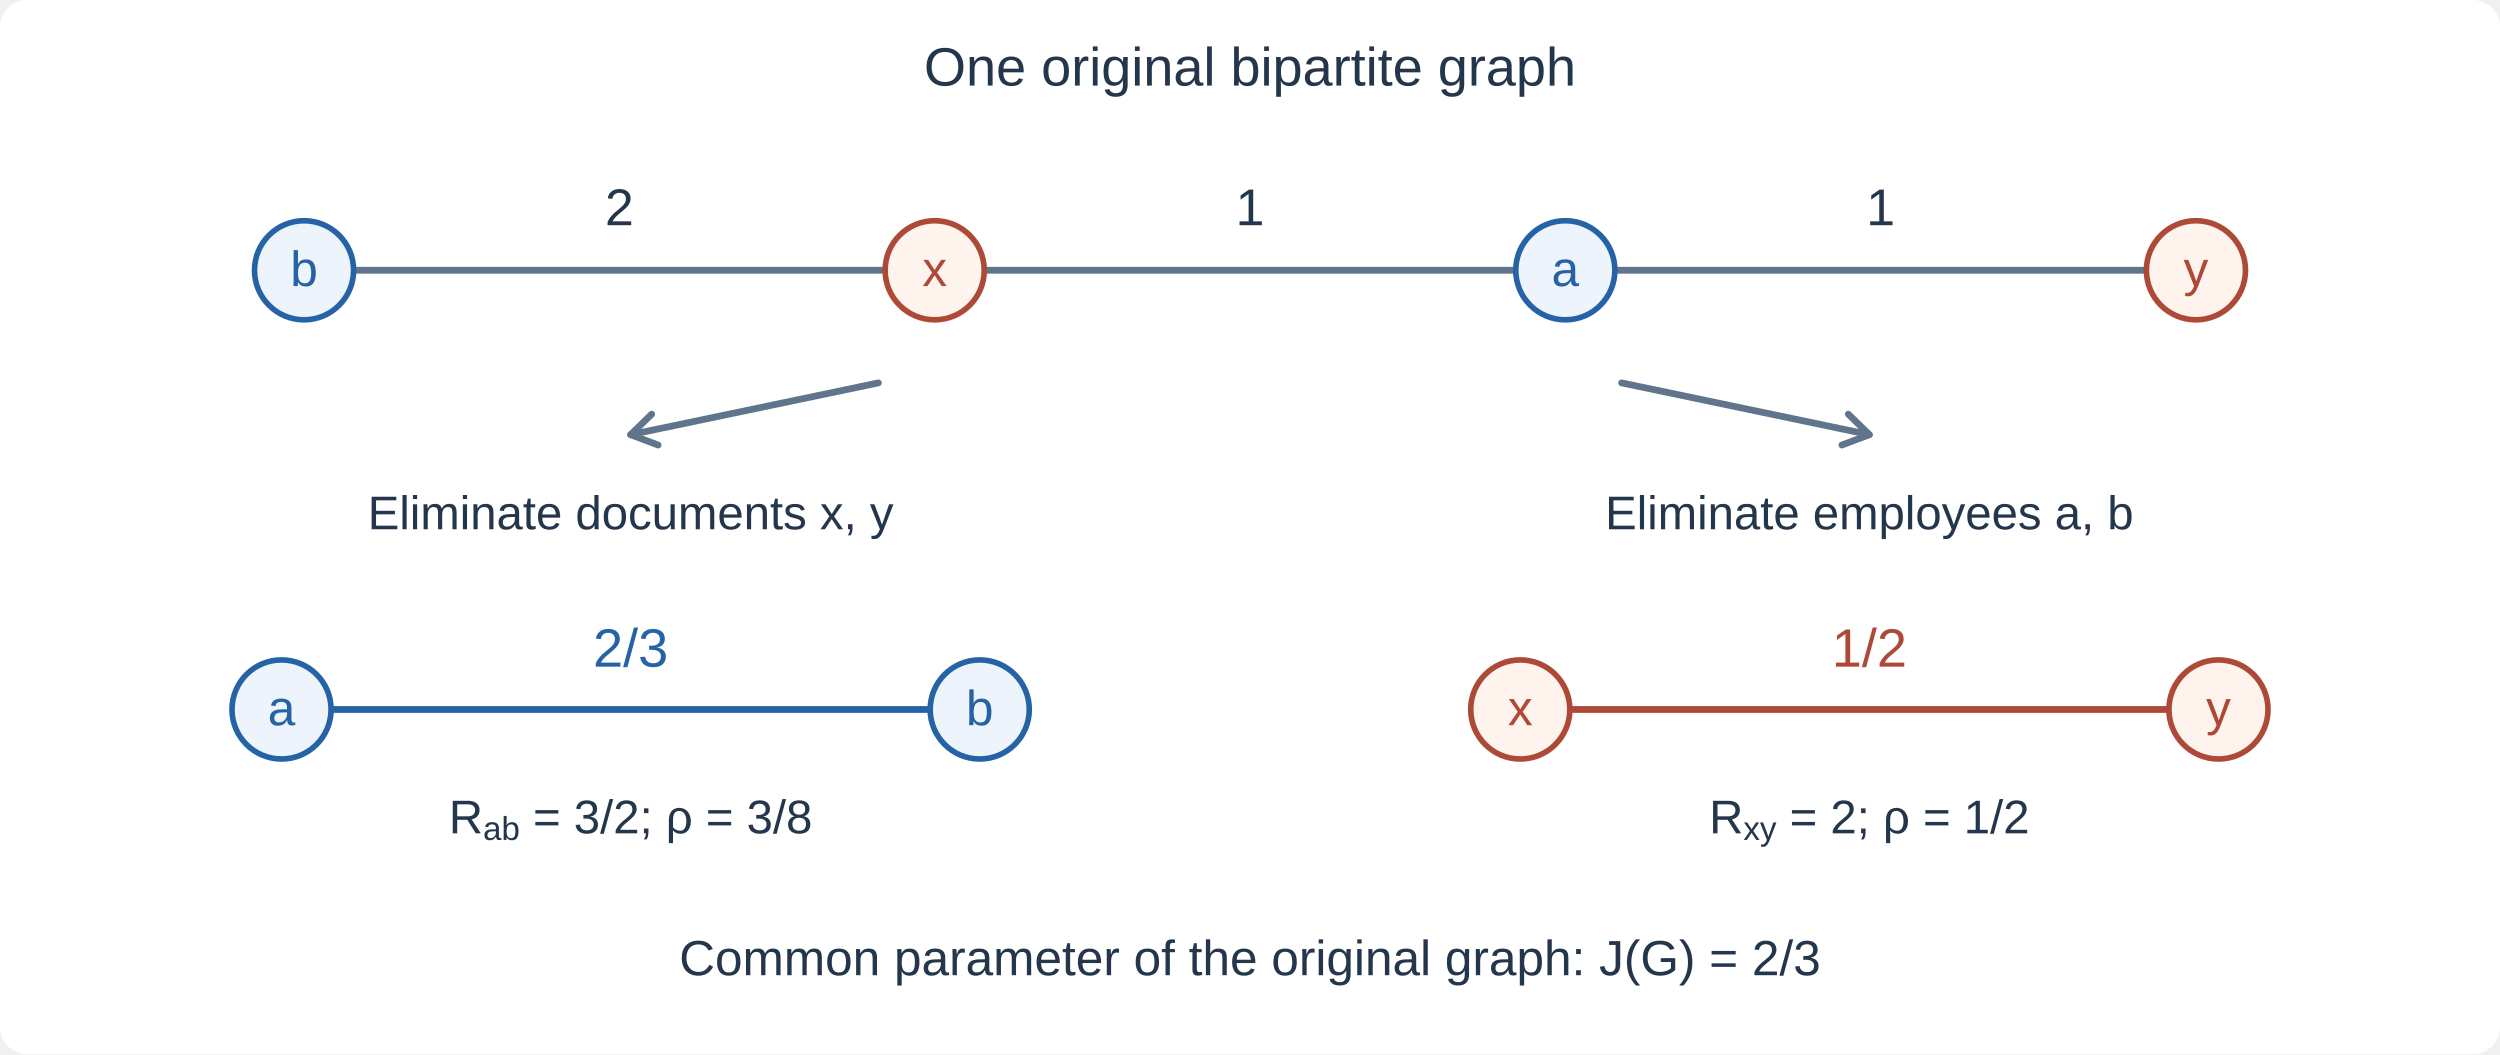
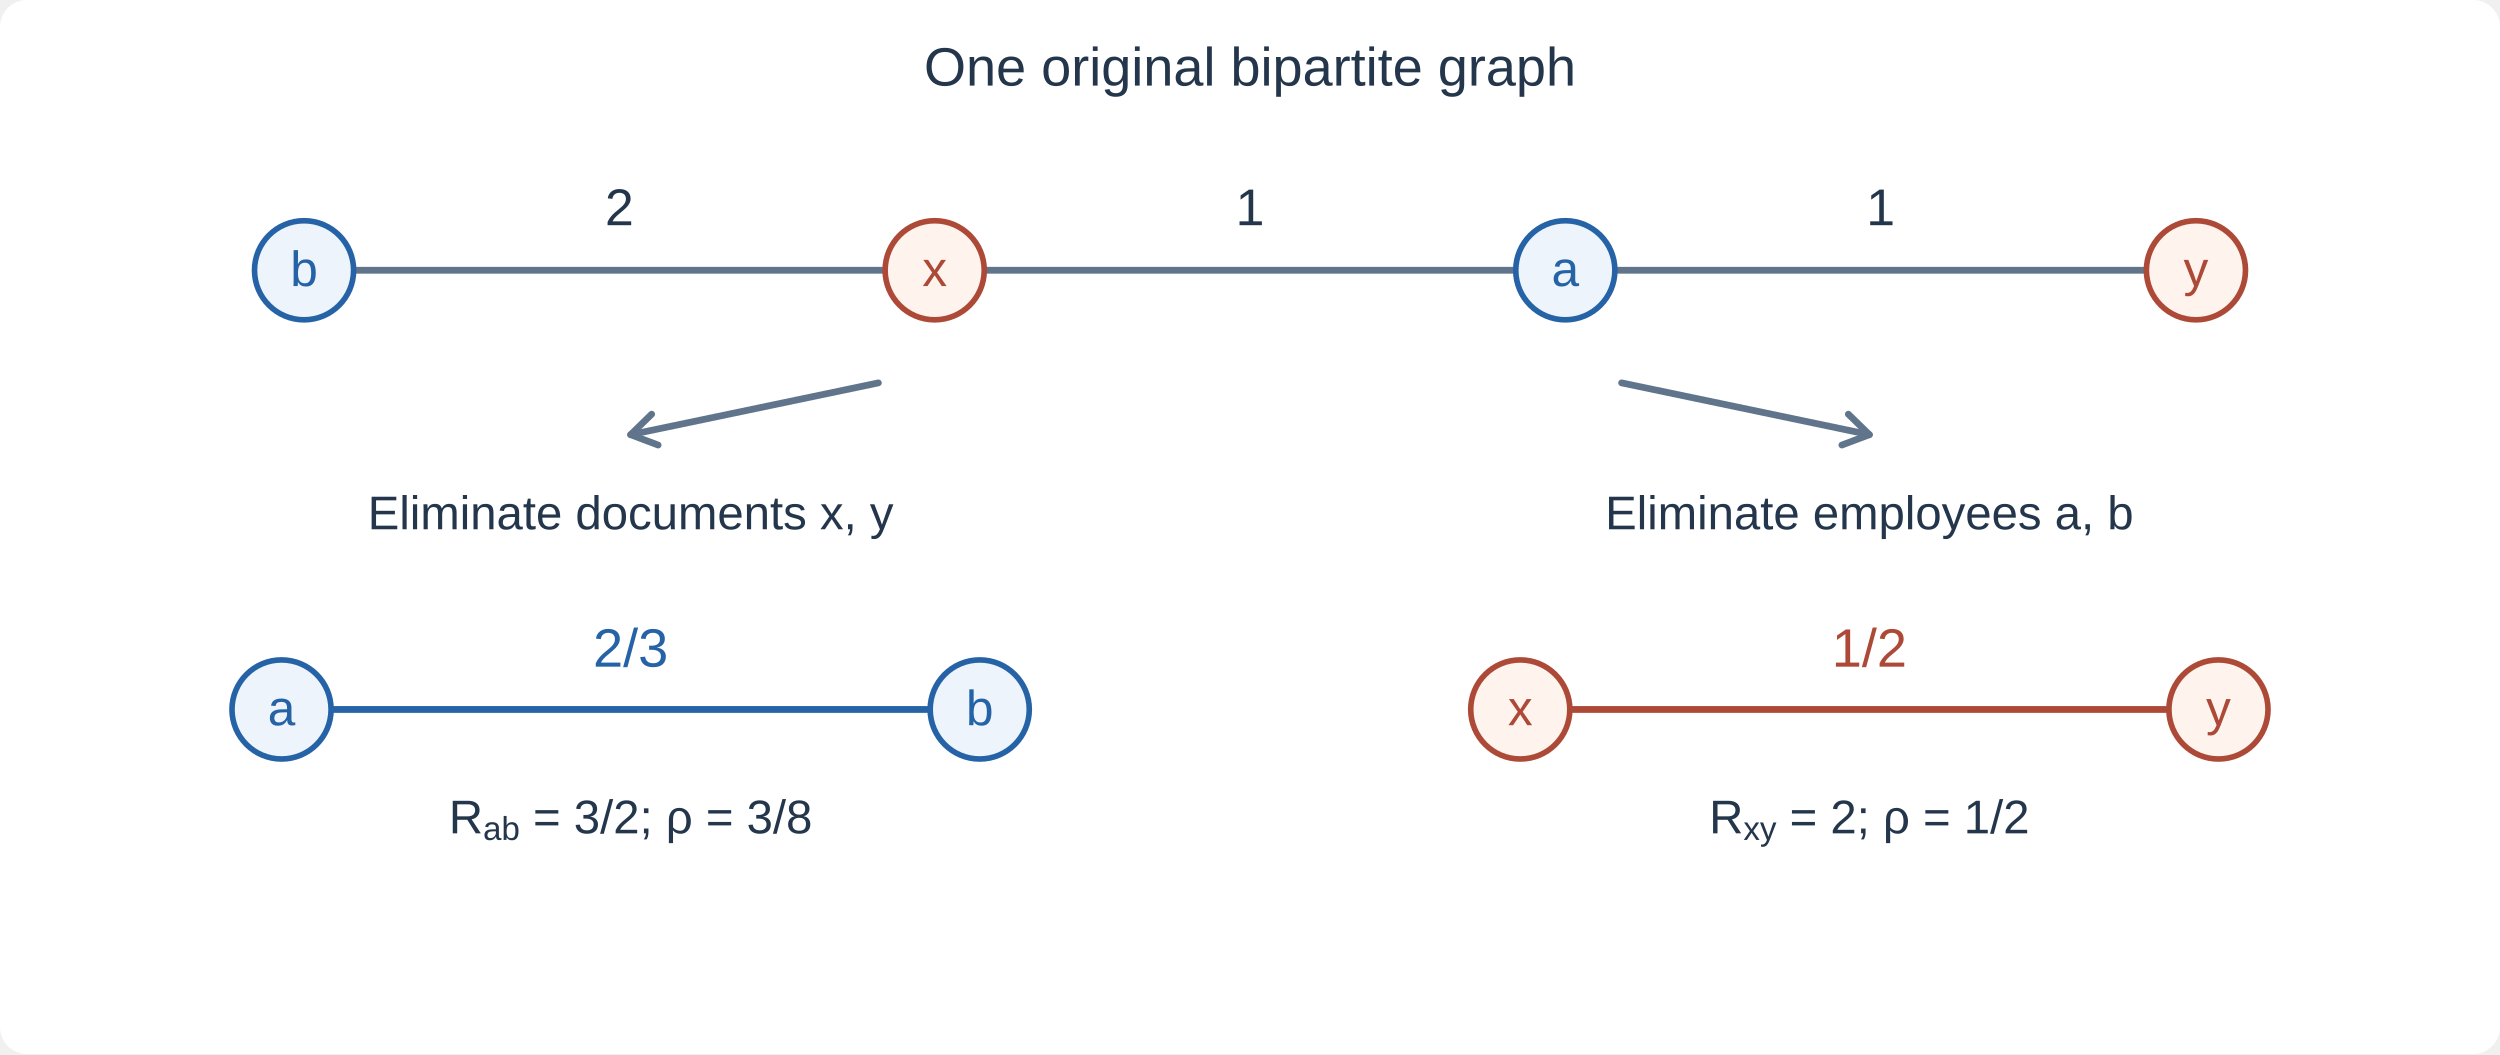
<svg xmlns="http://www.w3.org/2000/svg" width="1110" height="468" viewBox="0 0 1110 468" role="img" aria-labelledby="title desc">
  <rect width="100%" height="100%" rx="12" fill="white" />
  <g font-family="Arial, DejaVu Sans, sans-serif" stroke-linecap="round" stroke-linejoin="round">
    <text x="555" y="38" text-anchor="middle" font-size="24" fill="#24364b">One original bipartite graph</text>
    <path d="M135,120 L415,120" stroke="#60758b" stroke-width="3" fill="none" />
    <text x="275.0" y="100" text-anchor="middle" font-size="23" fill="#24364b">2</text>
    <path d="M415,120 L695,120" stroke="#60758b" stroke-width="3" fill="none" />
    <text x="555.0" y="100" text-anchor="middle" font-size="23" fill="#24364b">1</text>
    <path d="M695,120 L975,120" stroke="#60758b" stroke-width="3" fill="none" />
    <text x="835.0" y="100" text-anchor="middle" font-size="23" fill="#24364b">1</text>
    <circle cx="135" cy="120" r="22" fill="#edf4fb" stroke="#2563a6" stroke-width="2.5" />
    <text x="135" y="127" text-anchor="middle" font-size="22" fill="#2563a6">b</text>
    <circle cx="415" cy="120" r="22" fill="#fff3ee" stroke="#ad4937" stroke-width="2.5" />
    <text x="415" y="127" text-anchor="middle" font-size="22" fill="#ad4937">x</text>
    <circle cx="695" cy="120" r="22" fill="#edf4fb" stroke="#2563a6" stroke-width="2.5" />
    <text x="695" y="127" text-anchor="middle" font-size="22" fill="#2563a6">a</text>
    <circle cx="975" cy="120" r="22" fill="#fff3ee" stroke="#ad4937" stroke-width="2.5" />
    <text x="975" y="127" text-anchor="middle" font-size="22" fill="#ad4937">y</text>
    <text x="280" y="235" text-anchor="middle" font-size="21" fill="#24364b">Eliminate documents x, y</text>
    <text x="830" y="235" text-anchor="middle" font-size="21" fill="#24364b">Eliminate employees a, b</text>
    <path d="M390,170 L280,193" stroke="#60758b" stroke-width="3" fill="none" />
    <path d="M289.334,183.897 L280,193 L292.2,197.601" stroke="#60758b" stroke-width="3" fill="none" />
    <path d="M720,170 L830,193" stroke="#60758b" stroke-width="3" fill="none" />
    <path d="M817.8,197.601 L830,193 L820.666,183.897" stroke="#60758b" stroke-width="3" fill="none" />
    <path d="M125,315 L435,315" stroke="#2563a6" stroke-width="3" fill="none" />
    <text x="280" y="296" text-anchor="middle" font-size="24" fill="#2563a6">2/3</text>
    <circle cx="125" cy="315" r="22" fill="#edf4fb" stroke="#2563a6" stroke-width="2.5" />
    <text x="125" y="322" text-anchor="middle" font-size="22" fill="#2563a6">a</text>
    <circle cx="435" cy="315" r="22" fill="#edf4fb" stroke="#2563a6" stroke-width="2.5" />
    <text x="435" y="322" text-anchor="middle" font-size="22" fill="#2563a6">b</text>
    <path d="M675,315 L985,315" stroke="#ad4937" stroke-width="3" fill="none" />
    <text x="830" y="296" text-anchor="middle" font-size="24" fill="#ad4937">1/2</text>
    <circle cx="675" cy="315" r="22" fill="#fff3ee" stroke="#ad4937" stroke-width="2.5" />
    <text x="675" y="322" text-anchor="middle" font-size="22" fill="#ad4937">x</text>
    <circle cx="985" cy="315" r="22" fill="#fff3ee" stroke="#ad4937" stroke-width="2.5" />
    <text x="985" y="322" text-anchor="middle" font-size="22" fill="#ad4937">y</text>
    <text x="280" y="370" text-anchor="middle" font-size="21" fill="#24364b">R<tspan baseline-shift="sub" font-size="70%">ab</tspan> = 3/2;  ρ = 3/8</text>
    <text x="830" y="370" text-anchor="middle" font-size="21" fill="#24364b">R<tspan baseline-shift="sub" font-size="70%">xy</tspan> = 2;  ρ = 1/2</text>
-     <text x="555" y="433" text-anchor="middle" font-size="22" fill="#24364b">Common parameter of the original graph: J(G) = 2/3</text>
  </g>
</svg>
